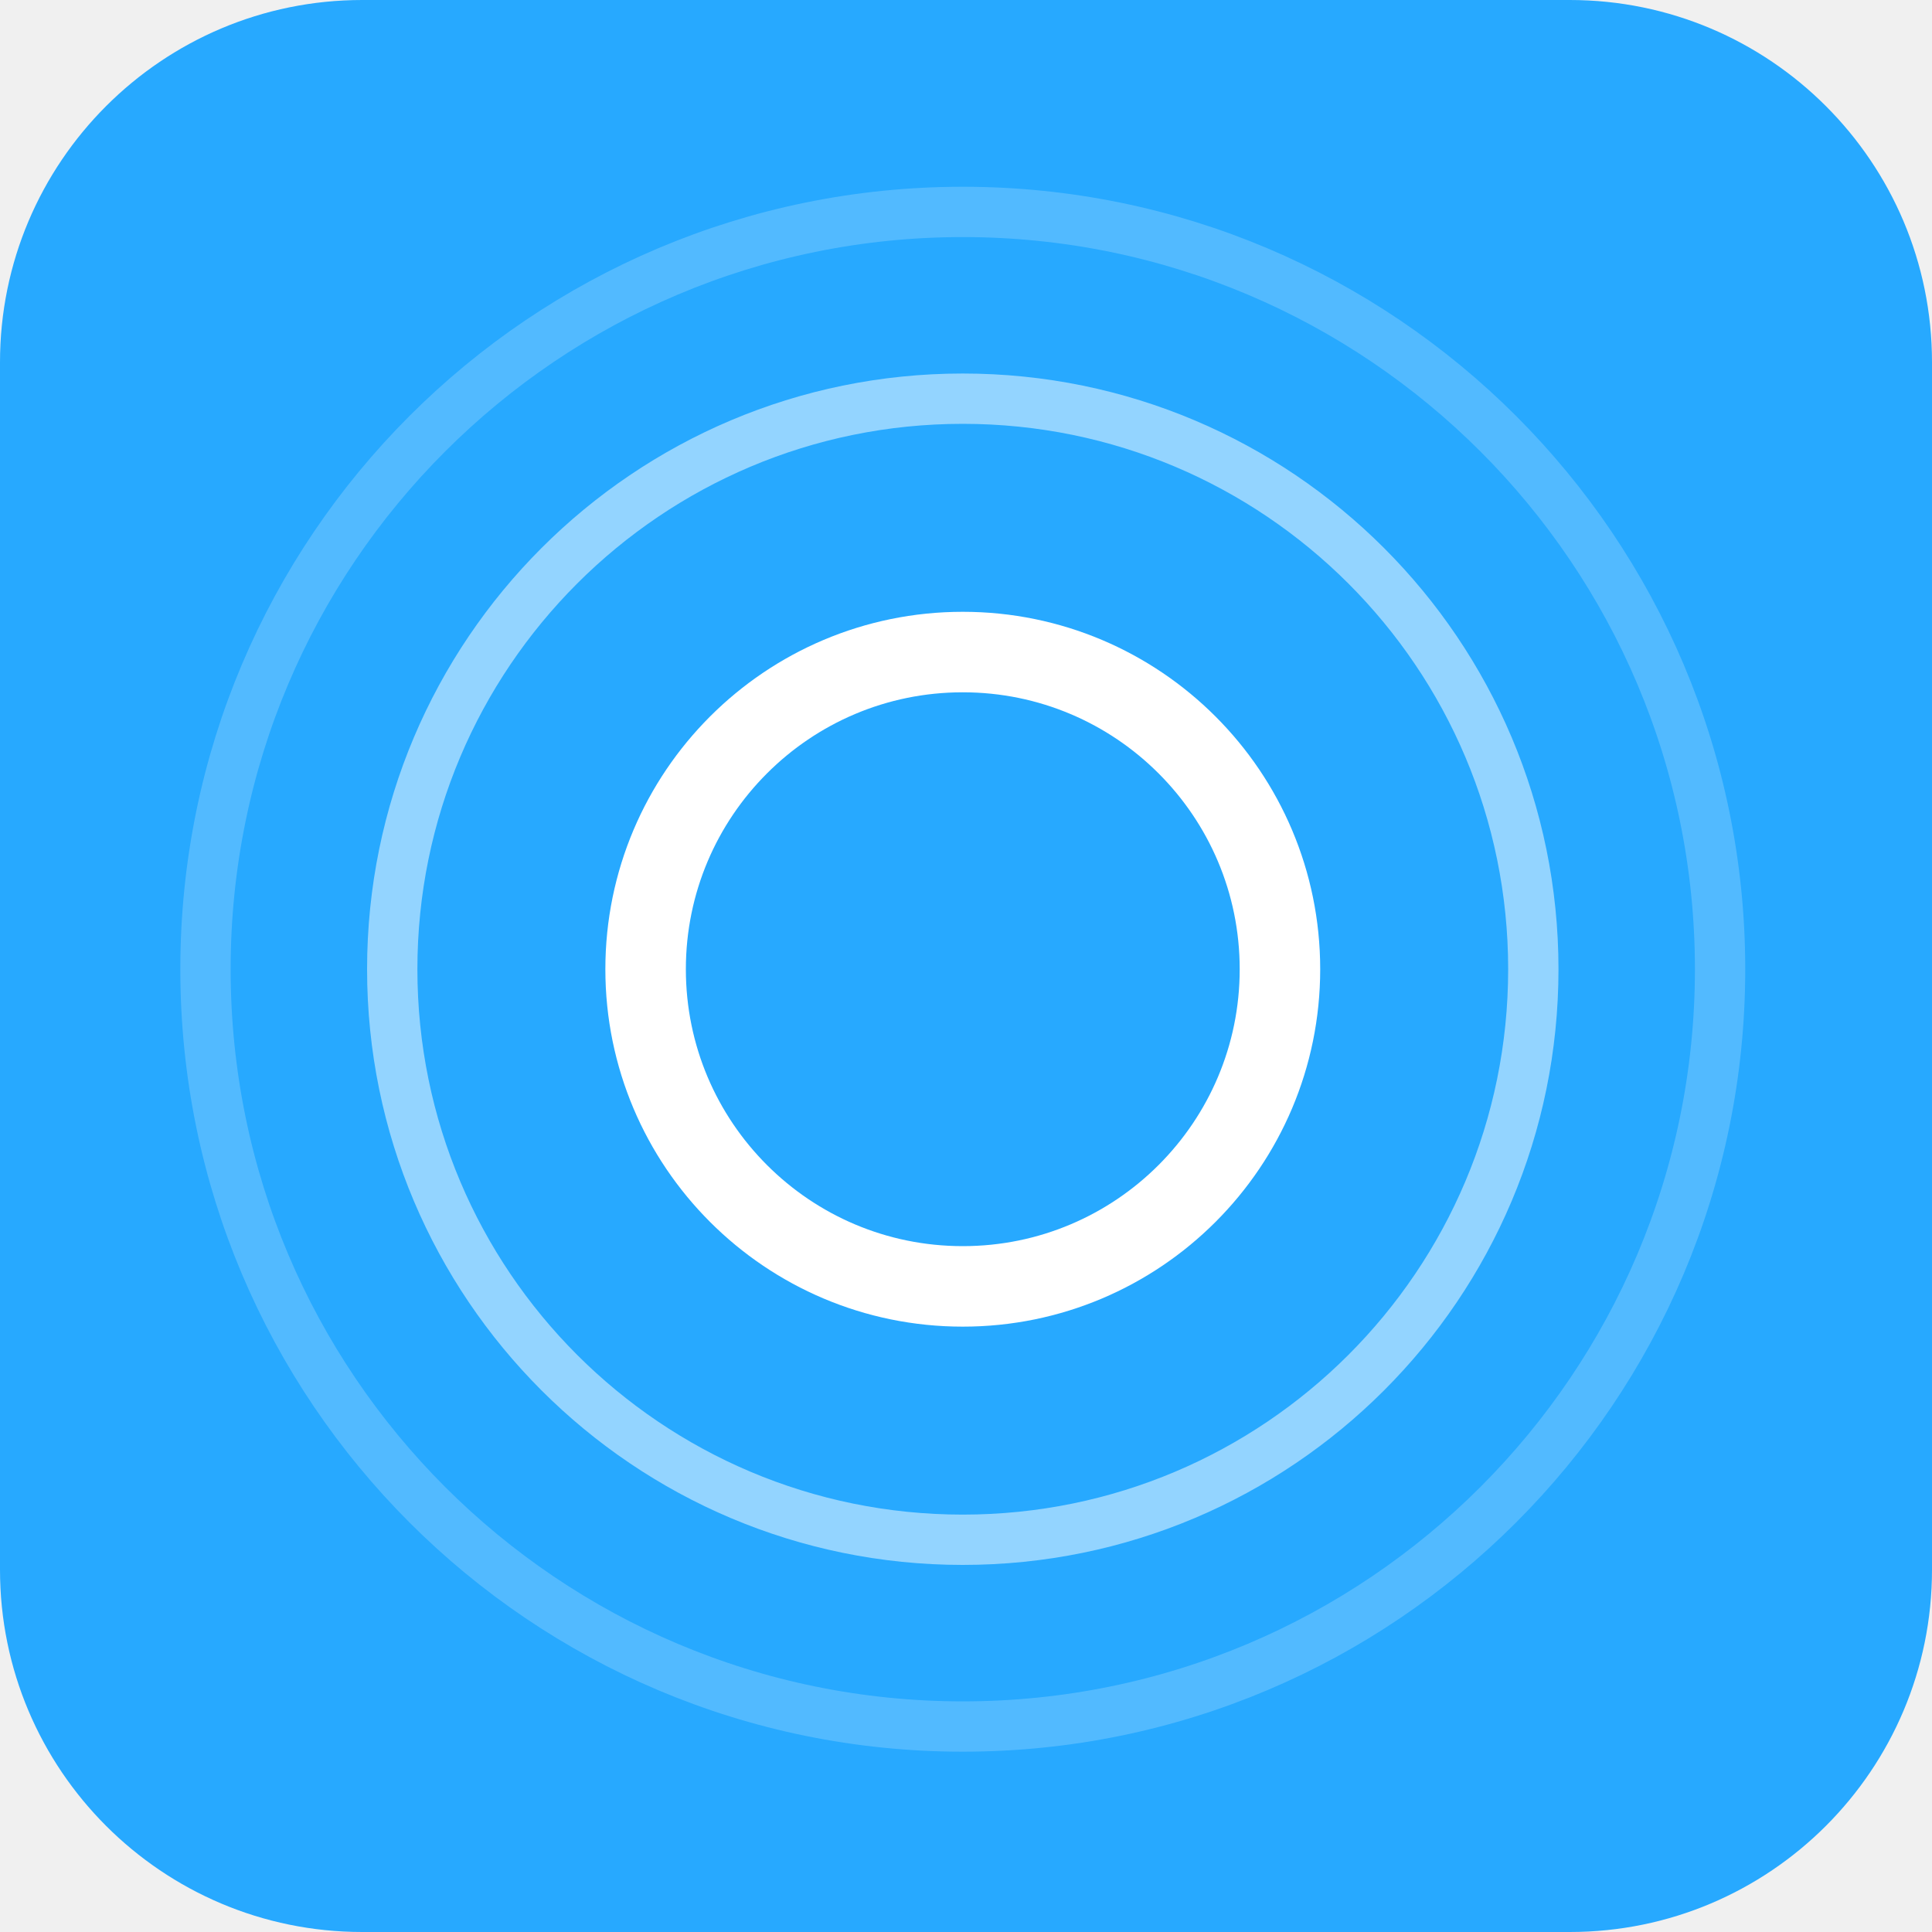
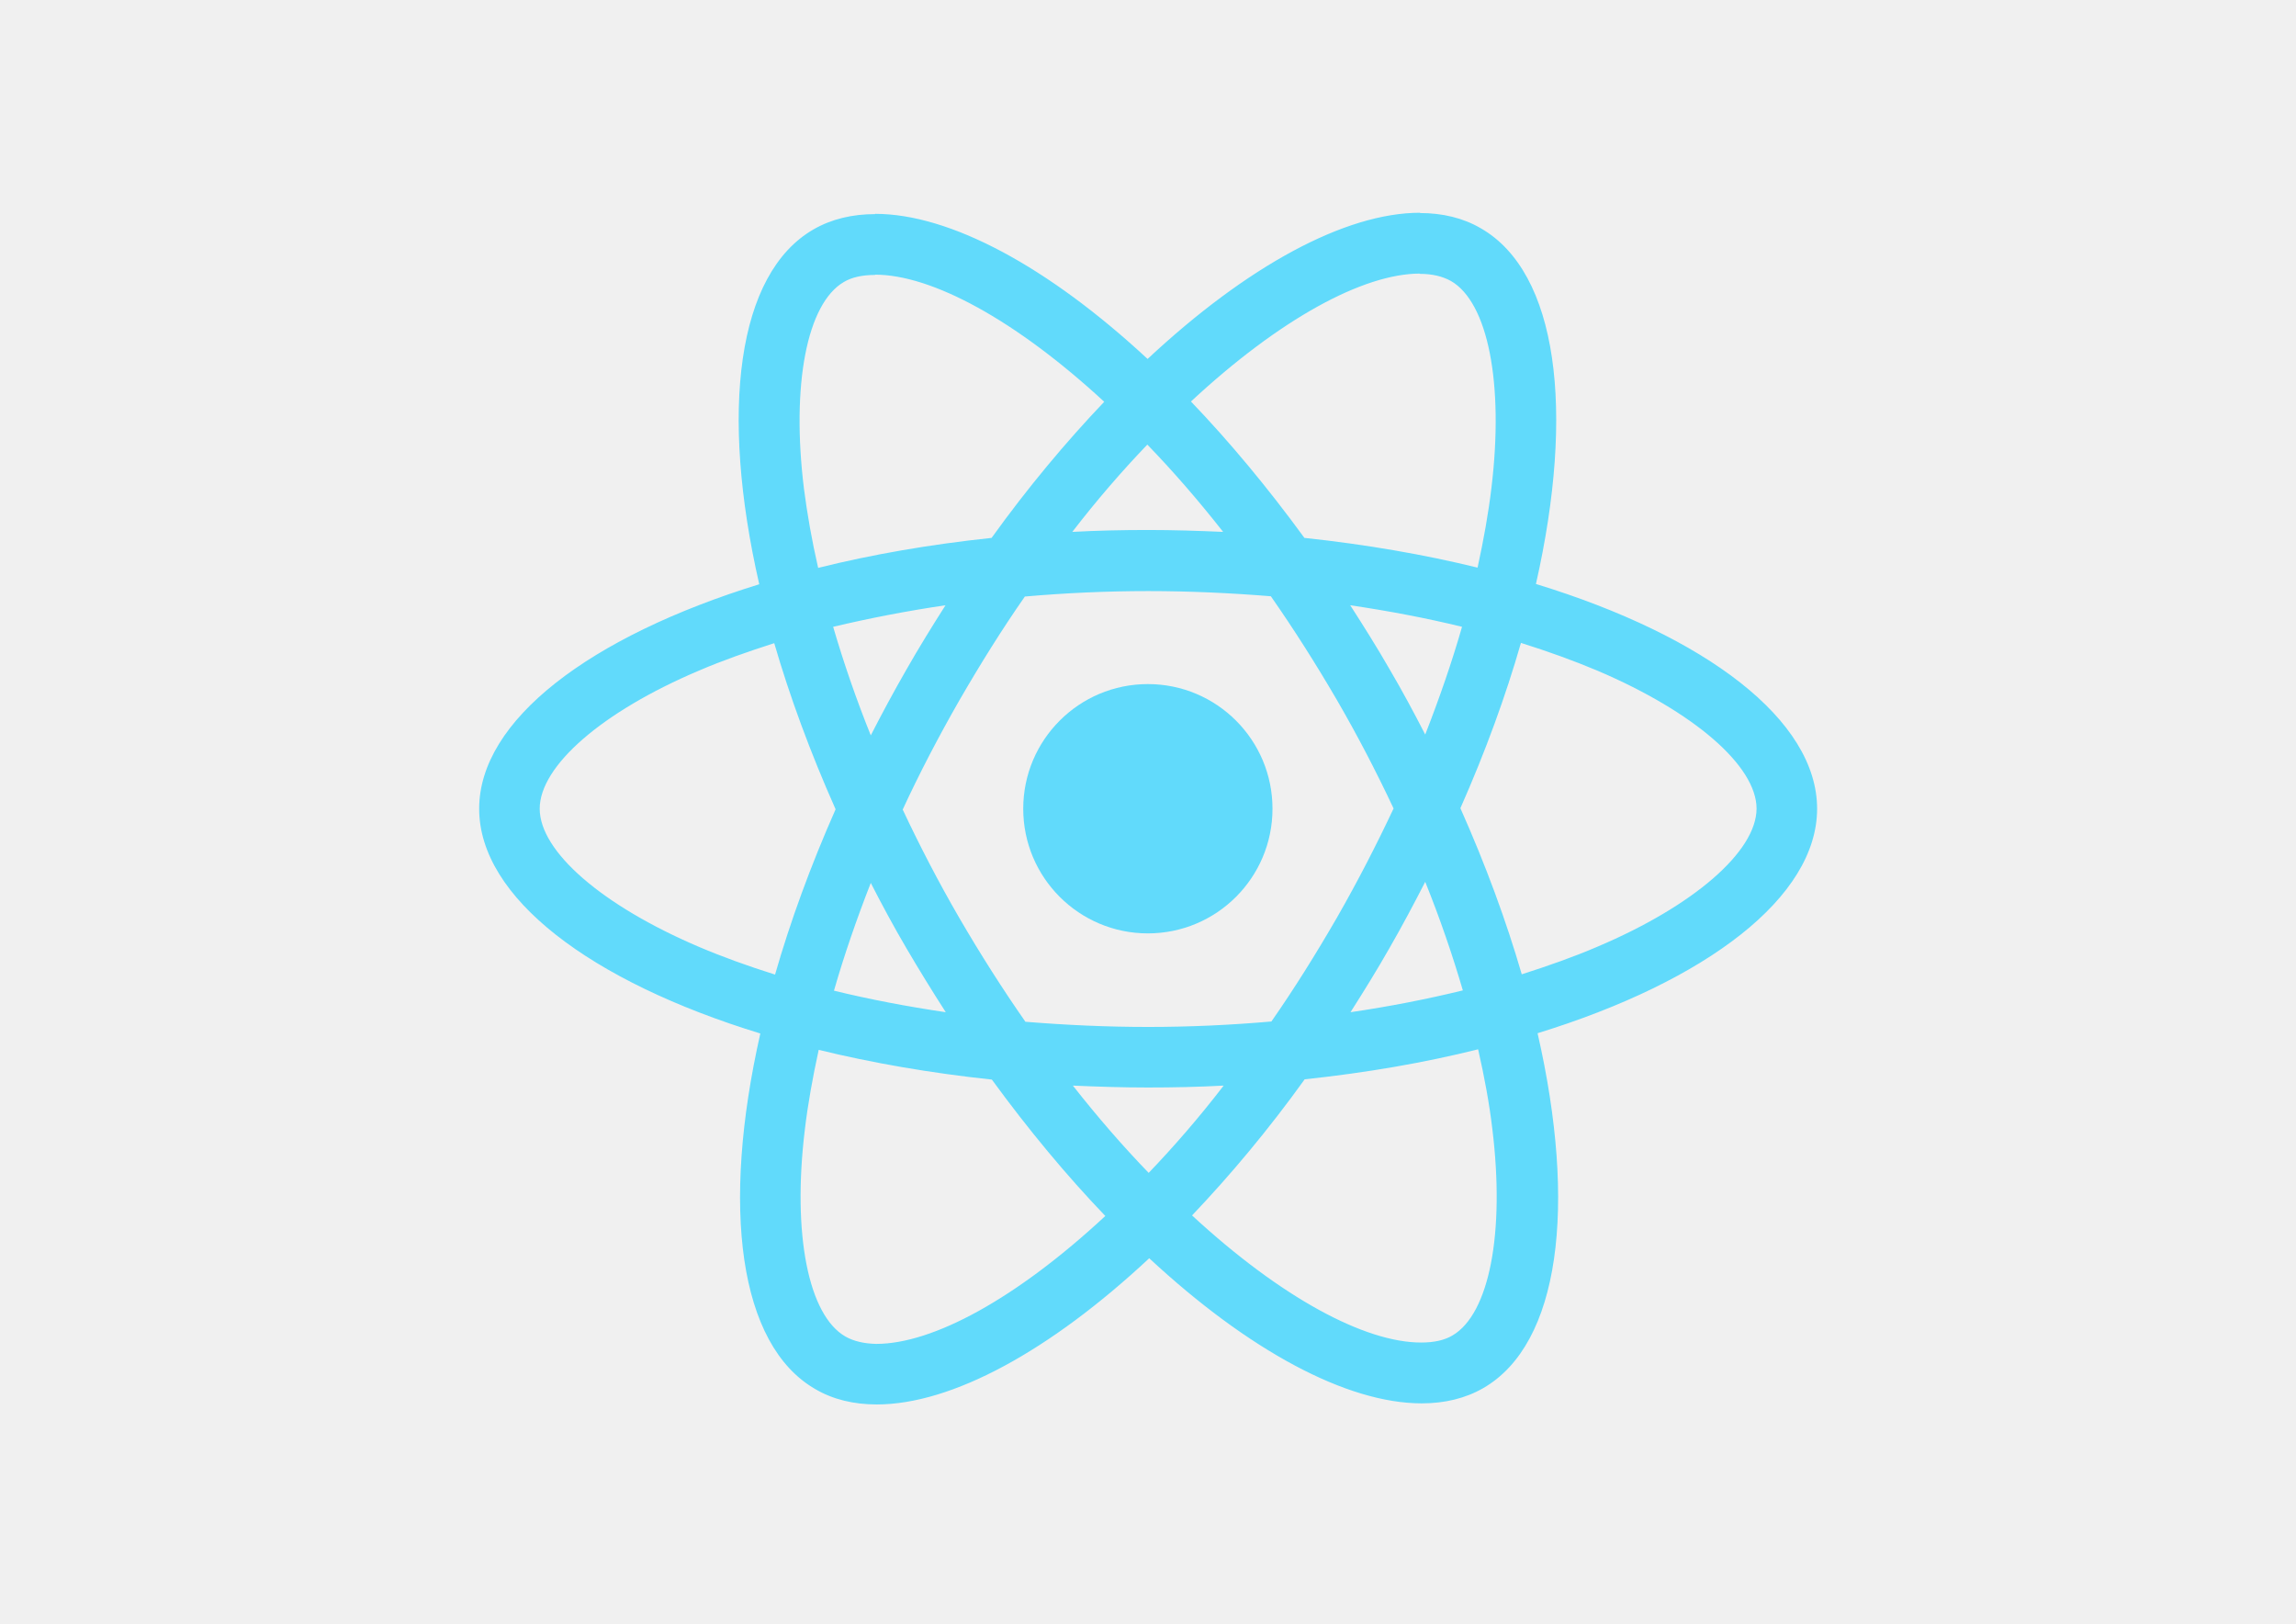
- <svg xmlns="http://www.w3.org/2000/svg" width="192" height="192" viewBox="0 0 192 192" fill="none">
-   <rect width="192" height="192" rx="36" fill="#27A9FF" />
-   <circle cx="95.68" cy="96.32" r="31.52" stroke="white" stroke-width="8" />
-   <circle cx="95.68" cy="96.32" r="56.7" stroke="white" stroke-opacity="0.5" stroke-width="5" />
-   <circle cx="95.68" cy="96.32" r="75.26" stroke="white" stroke-opacity="0.2" stroke-width="5" />
+ <svg xmlns="http://www.w3.org/2000/svg" viewBox="0 0 841.9 595.3">
+   <g fill="#61DAFB">
+     <path d="M666.3 296.5c0-32.5-40.7-63.3-103.1-82.4 14.4-63.6 8-114.2-20.2-130.4-6.5-3.8-14.1-5.6-22.4-5.6v22.3c4.6 0 8.3.9 11.4 2.6 13.6 7.8 19.5 37.5 14.9 75.7-1.1 9.4-2.9 19.3-5.1 29.4-19.6-4.8-41-8.5-63.5-10.9-13.5-18.5-27.5-35.3-41.6-50 32.6-30.3 63.2-46.9 84-46.9V78c-27.5 0-63.5 19.6-99.9 53.6-36.4-33.8-72.4-53.2-99.9-53.2v22.3c20.7 0 51.4 16.5 84 46.6-14 14.7-28 31.4-41.3 49.9-22.6 2.4-44 6.1-63.6 11-2.3-10-4-19.7-5.2-29-4.7-38.2 1.1-67.9 14.6-75.8 3-1.8 6.9-2.6 11.5-2.6V78.5c-8.4 0-16 1.8-22.6 5.6-28.1 16.2-34.4 66.7-19.9 130.1-62.2 19.2-102.7 49.9-102.7 82.3 0 32.5 40.7 63.3 103.1 82.4-14.4 63.6-8 114.2 20.2 130.4 6.5 3.8 14.1 5.6 22.5 5.6 27.5 0 63.5-19.6 99.9-53.6 36.4 33.8 72.4 53.2 99.9 53.2 8.4 0 16-1.8 22.6-5.6 28.1-16.2 34.4-66.7 19.9-130.1 62-19.1 102.5-49.9 102.5-82.3zm-130.2-66.7c-3.7 12.9-8.3 26.2-13.5 39.5-4.1-8-8.4-16-13.1-24-4.6-8-9.5-15.8-14.4-23.4 14.2 2.1 27.9 4.7 41 7.9zm-45.8 106.5c-7.8 13.5-15.8 26.3-24.1 38.2-14.9 1.3-30 2-45.2 2-15.1 0-30.2-.7-45-1.9-8.3-11.9-16.4-24.6-24.2-38-7.6-13.1-14.5-26.4-20.8-39.8 6.2-13.4 13.2-26.8 20.7-39.9 7.8-13.5 15.8-26.3 24.1-38.2 14.9-1.3 30-2 45.2-2 15.1 0 30.2.7 45 1.9 8.3 11.9 16.4 24.6 24.2 38 7.6 13.1 14.5 26.4 20.8 39.8-6.3 13.4-13.2 26.8-20.7 39.9zm32.3-13c5.4 13.4 10 26.8 13.8 39.8-13.1 3.2-26.9 5.9-41.2 8 4.9-7.7 9.8-15.6 14.4-23.7 4.6-8 8.9-16.1 13-24.1zM421.2 430c-9.3-9.6-18.6-20.3-27.8-32 9 .4 18.2.7 27.5.7 9.4 0 18.7-.2 27.8-.7-9 11.7-18.3 22.4-27.5 32zm-74.4-58.9c-14.2-2.1-27.9-4.7-41-7.9 3.7-12.9 8.3-26.2 13.5-39.5 4.1 8 8.4 16 13.1 24 4.7 8 9.5 15.8 14.4 23.4zM420.7 163c9.3 9.6 18.6 20.3 27.8 32-9-.4-18.2-.7-27.5-.7-9.4 0-18.7.2-27.8.7 9-11.7 18.3-22.4 27.5-32zm-74 58.9c-4.9 7.7-9.8 15.6-14.4 23.7-4.6 8-8.9 16-13 24-5.4-13.4-10-26.8-13.8-39.8 13.1-3.1 26.9-5.8 41.2-7.9zm-90.5 125.2c-35.4-15.1-58.3-34.9-58.3-50.6 0-15.7 22.9-35.6 58.3-50.6 8.6-3.7 18-7 27.7-10.1 5.7 19.6 13.2 40 22.5 60.9-9.2 20.8-16.6 41.1-22.2 60.6-9.9-3.1-19.3-6.5-28-10.2zM310 490c-13.6-7.8-19.5-37.5-14.9-75.7 1.1-9.4 2.9-19.3 5.1-29.4 19.6 4.8 41 8.5 63.5 10.9 13.5 18.5 27.5 35.3 41.6 50-32.6 30.3-63.2 46.9-84 46.9-4.5-.1-8.3-1-11.3-2.7zm237.2-76.2c4.7 38.2-1.1 67.9-14.6 75.8-3 1.8-6.9 2.6-11.5 2.6-20.7 0-51.4-16.5-84-46.6 14-14.7 28-31.4 41.3-49.9 22.6-2.4 44-6.1 63.6-11 2.3 10.1 4.1 19.8 5.2 29.1zm38.5-66.7c-8.6 3.7-18 7-27.7 10.1-5.7-19.6-13.2-40-22.5-60.9 9.2-20.8 16.6-41.1 22.2-60.6 9.9 3.1 19.3 6.5 28.1 10.2 35.4 15.1 58.3 34.9 58.3 50.6-.1 15.7-23 35.6-58.4 50.6zM320.8 78.4z" />
+     <circle cx="420.9" cy="296.5" r="45.7" />
+     <path d="M520.5 78.1z" />
+   </g>
</svg>
